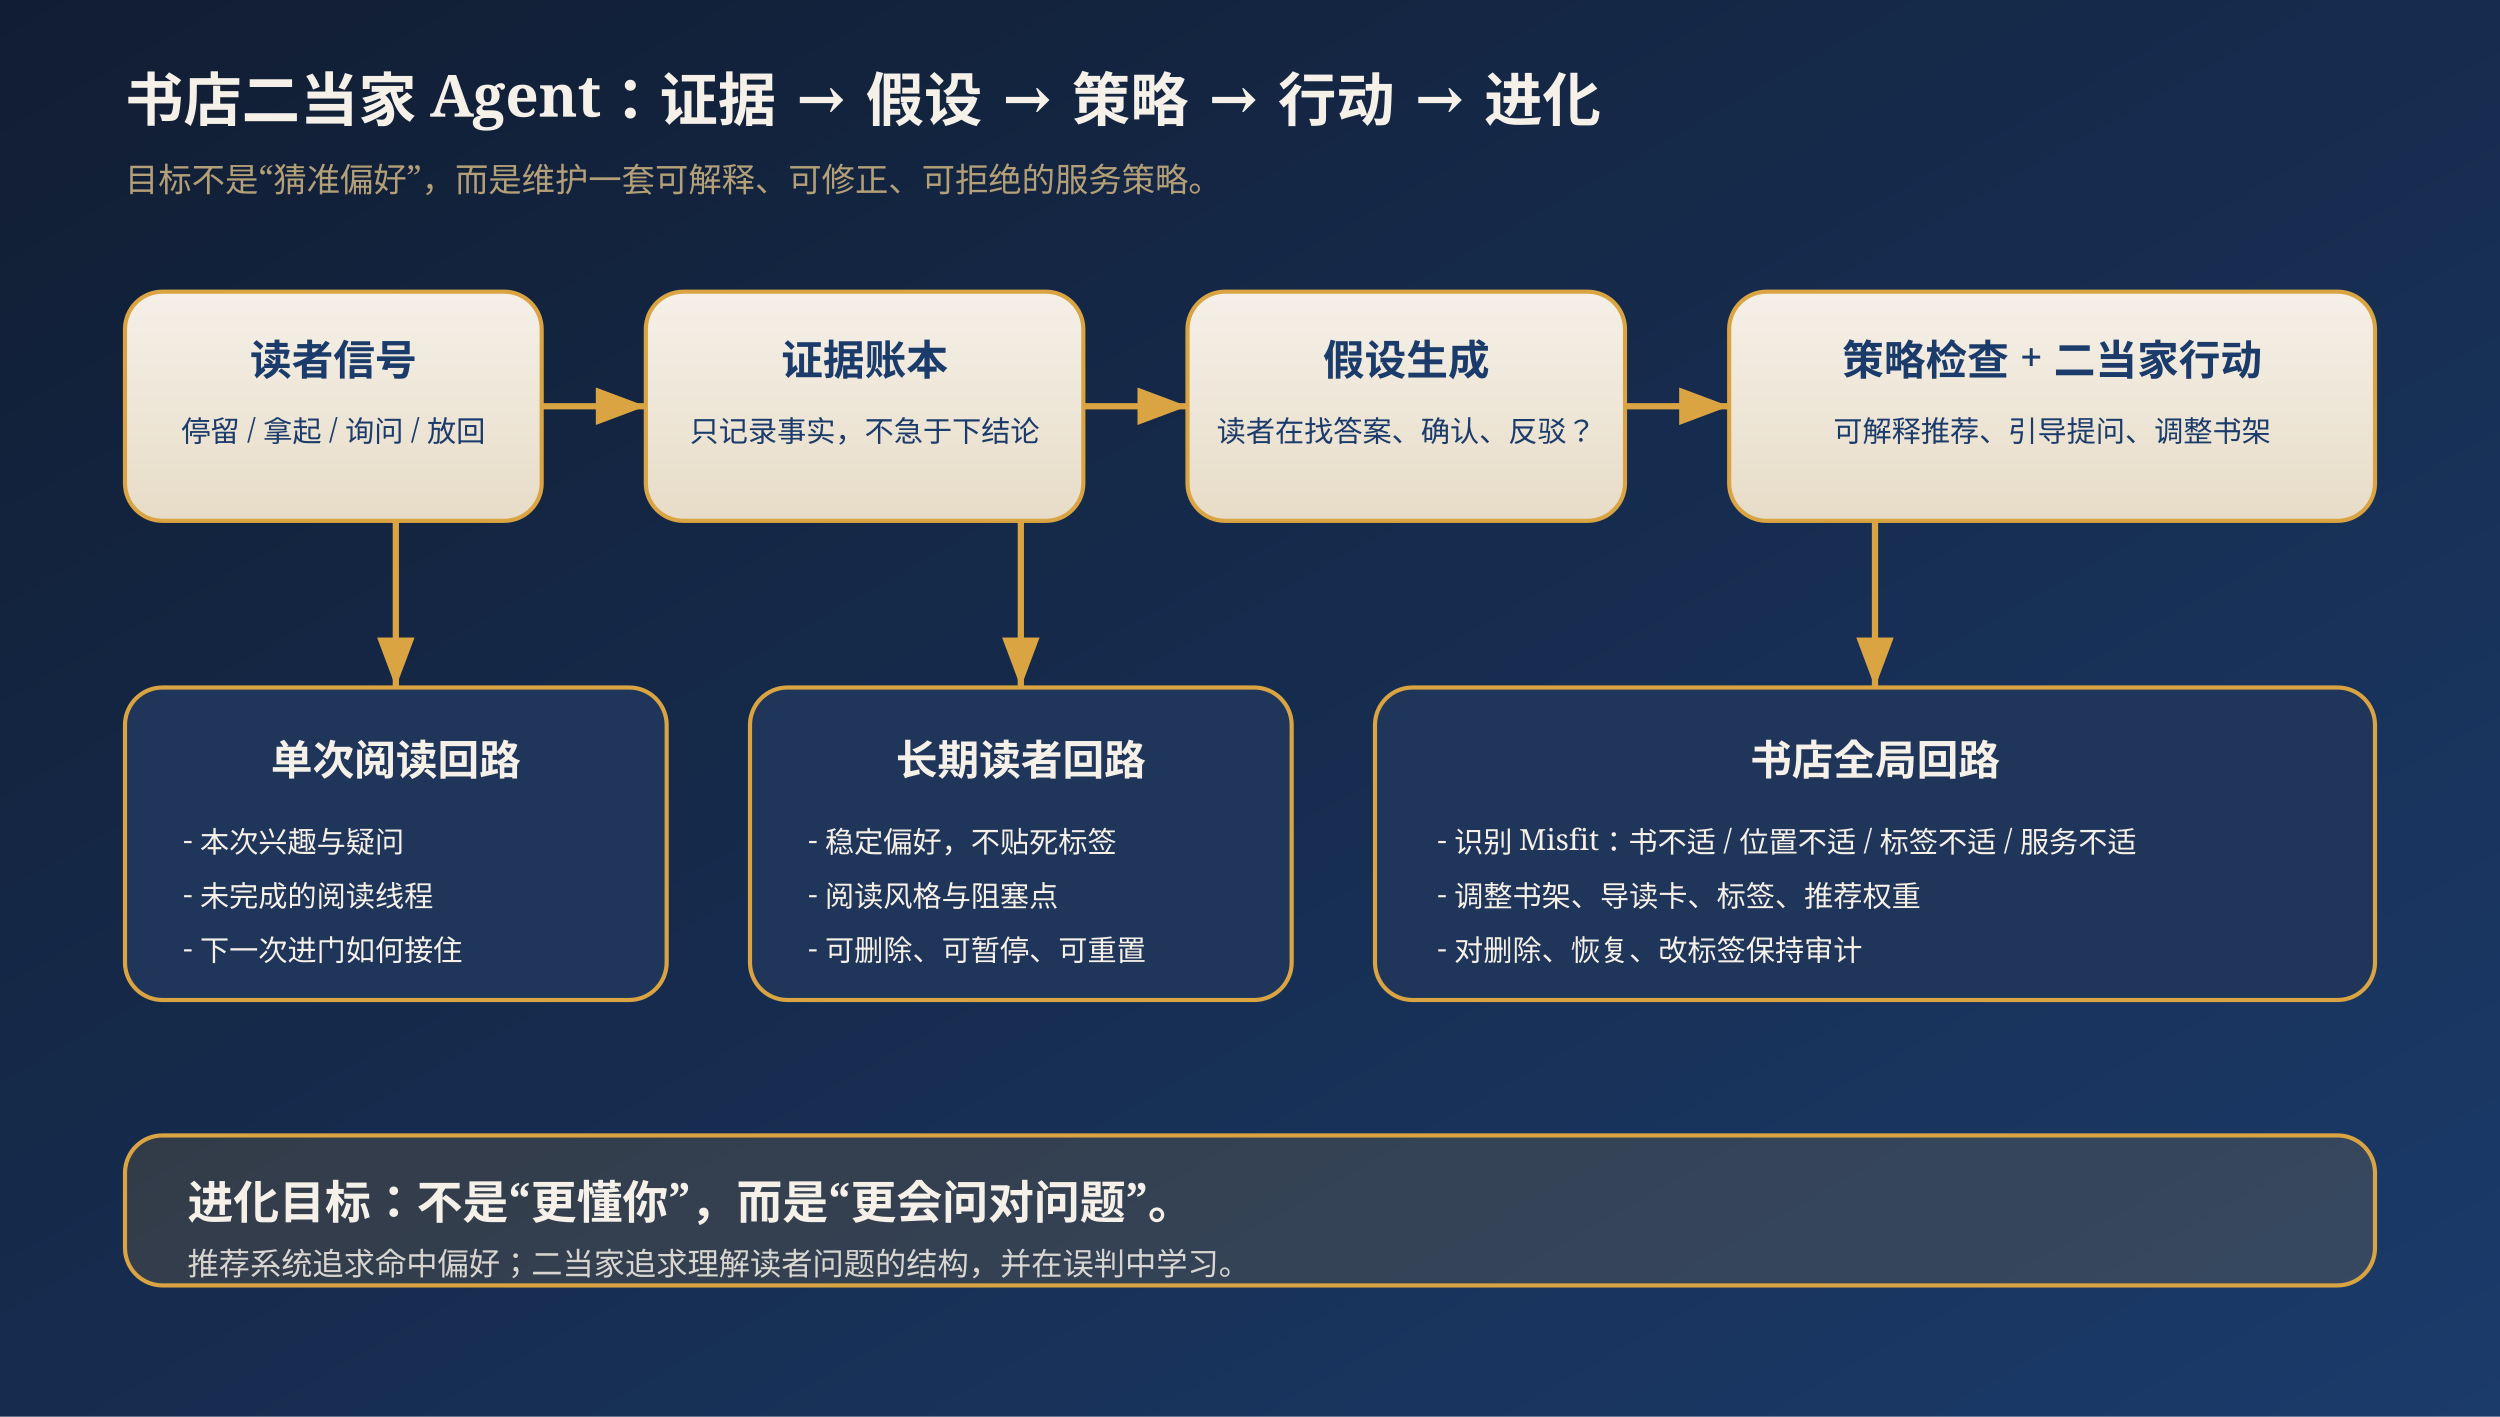
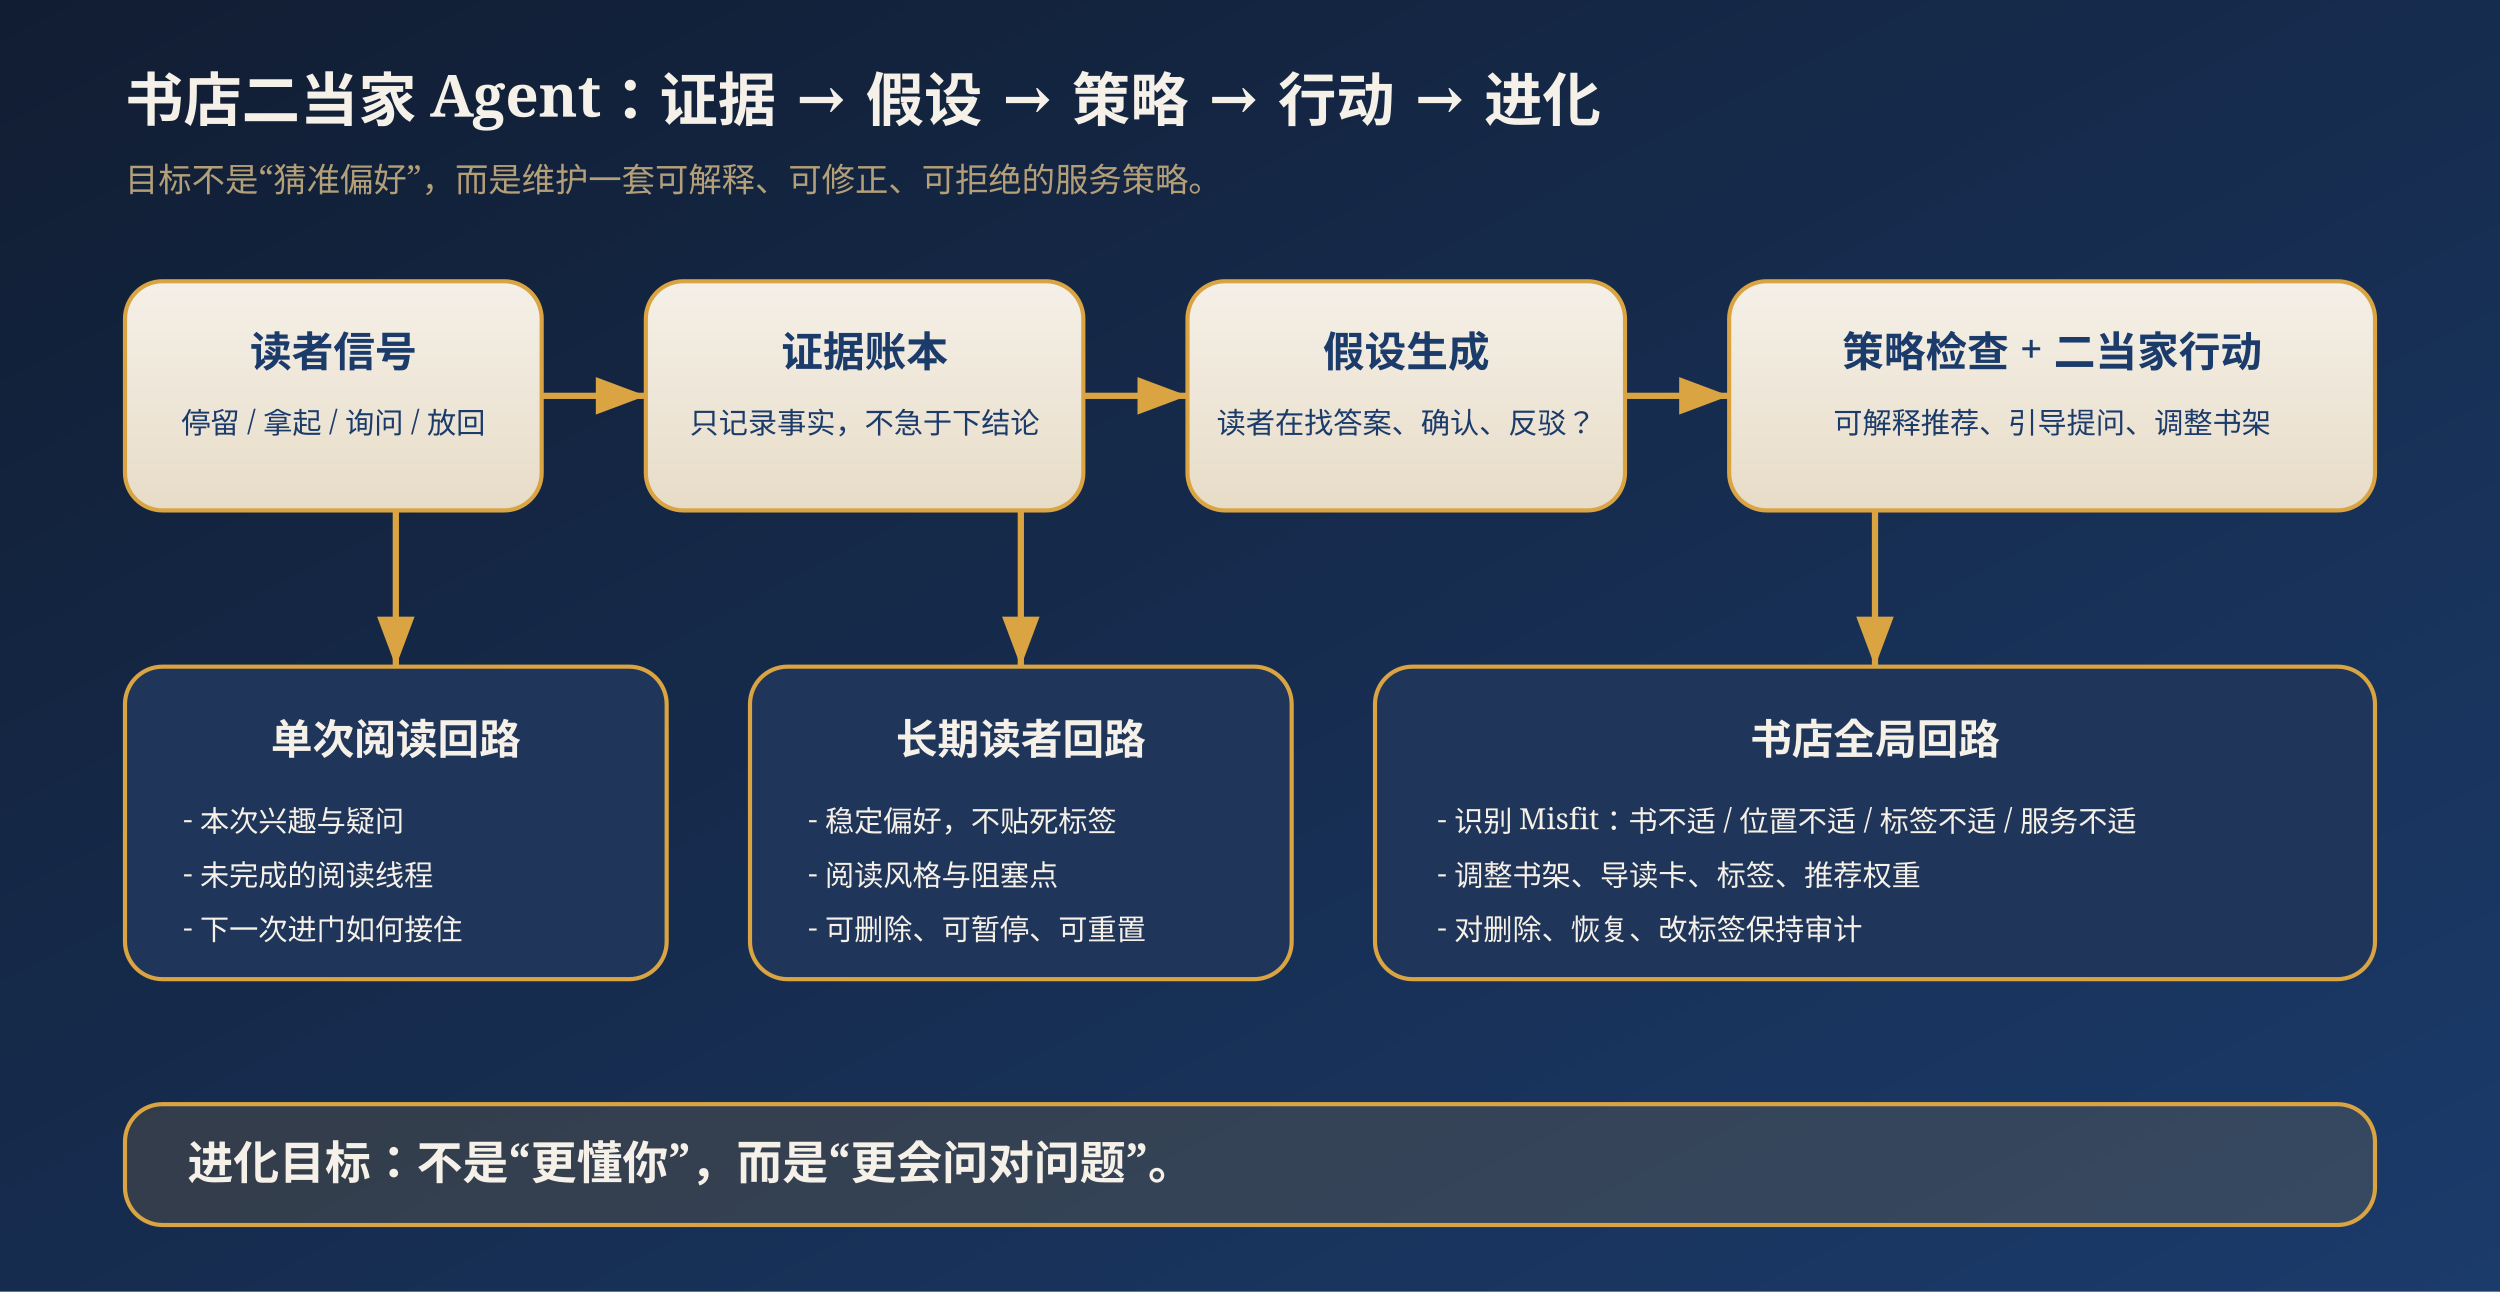
- <svg xmlns="http://www.w3.org/2000/svg" viewBox="0 0 1200 680" font-family="Noto Serif SC, Georgia, serif">
+ <svg xmlns="http://www.w3.org/2000/svg" viewBox="0 0 1200 620" font-family="Noto Serif SC, Georgia, serif">
  <defs>
-     <linearGradient id="bg" x1="0" y1="0" x2="1" y2="1">
+     <linearGradient id="bg1" x1="0" y1="0" x2="1" y2="1">
      <stop offset="0%" stop-color="#111D32" />
      <stop offset="100%" stop-color="#1B3B6B" />
    </linearGradient>
-     <linearGradient id="card" x1="0" y1="0" x2="0" y2="1">
+     <linearGradient id="panel" x1="0" y1="0" x2="0" y2="1">
      <stop offset="0%" stop-color="#F5F0E8" />
      <stop offset="100%" stop-color="#E7DCC7" />
    </linearGradient>
-     <marker id="arrow" markerWidth="10" markerHeight="10" refX="8" refY="3" orient="auto">
+     <marker id="arrow1" markerWidth="10" markerHeight="10" refX="8" refY="3" orient="auto">
      <path d="M0,0 L0,6 L8,3 z" fill="#D9A441" />
    </marker>
  </defs>
-   <rect width="1200" height="680" fill="url(#bg)" />
+   <rect width="1200" height="620" fill="url(#bg1)" />
  <text x="60" y="58" fill="#F5F0E8" font-size="28" font-weight="700">书店二当家 Agent：证据 → 假设 → 策略 → 行动 → 进化</text>
  <text x="60" y="92" fill="#B4A078" font-size="16">目标不是“猜准偏好”，而是维护一套可解释、可修正、可拒绝的服务策略。</text>
-   <rect x="60" y="140" width="200" height="110" rx="18" fill="url(#card)" stroke="#D9A441" stroke-width="2" />
-   <text x="160" y="180" text-anchor="middle" fill="#1B3B6B" font-size="20" font-weight="700">读者信号</text>
-   <text x="160" y="212" text-anchor="middle" fill="#1B3B6B" font-size="14">停留 / 拿起 / 询问 / 放回</text>
-   <rect x="310" y="140" width="210" height="110" rx="18" fill="url(#card)" stroke="#D9A441" stroke-width="2" />
-   <text x="415" y="180" text-anchor="middle" fill="#1B3B6B" font-size="20" font-weight="700">证据账本</text>
-   <text x="415" y="212" text-anchor="middle" fill="#1B3B6B" font-size="14">只记录事实，不急于下结论</text>
-   <rect x="570" y="140" width="210" height="110" rx="18" fill="url(#card)" stroke="#D9A441" stroke-width="2" />
-   <text x="675" y="180" text-anchor="middle" fill="#1B3B6B" font-size="20" font-weight="700">假设生成</text>
-   <text x="675" y="212" text-anchor="middle" fill="#1B3B6B" font-size="14">读者在找答案、确认、反驳？</text>
-   <rect x="830" y="140" width="310" height="110" rx="18" fill="url(#card)" stroke="#D9A441" stroke-width="2" />
-   <text x="985" y="180" text-anchor="middle" fill="#1B3B6B" font-size="20" font-weight="700">策略检查 + 二当家行动</text>
-   <text x="985" y="212" text-anchor="middle" fill="#1B3B6B" font-size="14">可解释推荐、引导提问、调整书架</text>
-   <path d="M260 195 H310" stroke="#D9A441" stroke-width="3" marker-end="url(#arrow)" />
-   <path d="M520 195 H570" stroke="#D9A441" stroke-width="3" marker-end="url(#arrow)" />
-   <path d="M780 195 H830" stroke="#D9A441" stroke-width="3" marker-end="url(#arrow)" />
-   <rect x="60" y="330" width="260" height="150" rx="18" fill="#1F3559" stroke="#D9A441" stroke-width="2" />
-   <text x="190" y="372" text-anchor="middle" fill="#F5F0E8" font-size="20" font-weight="700">单次阅读回路</text>
-   <text x="88" y="408" fill="#F5F0E8" font-size="14">- 本次兴趣与疑问</text>
-   <text x="88" y="434" fill="#F5F0E8" font-size="14">- 未完成的阅读线程</text>
-   <text x="88" y="460" fill="#F5F0E8" font-size="14">- 下一次进门如何接住</text>
-   <rect x="360" y="330" width="260" height="150" rx="18" fill="#1F3559" stroke="#D9A441" stroke-width="2" />
-   <text x="490" y="372" text-anchor="middle" fill="#F5F0E8" font-size="20" font-weight="700">长期读者回路</text>
-   <text x="388" y="408" fill="#F5F0E8" font-size="14">- 稳定偏好，不贴死标签</text>
-   <text x="388" y="434" fill="#F5F0E8" font-size="14">- 阅读风格与阻塞点</text>
-   <text x="388" y="460" fill="#F5F0E8" font-size="14">- 可删除、可暂停、可重置</text>
-   <rect x="660" y="330" width="480" height="150" rx="18" fill="#1F3559" stroke="#D9A441" stroke-width="2" />
-   <text x="900" y="372" text-anchor="middle" fill="#F5F0E8" font-size="20" font-weight="700">书店全局回路</text>
-   <text x="690" y="408" fill="#F5F0E8" font-size="14">- 识别 Misfit：书不适 / 位置不适 / 标签不适 / 服务不适</text>
-   <text x="690" y="434" fill="#F5F0E8" font-size="14">- 调整书架、导读卡、标签、推荐权重</text>
-   <text x="690" y="460" fill="#F5F0E8" font-size="14">- 对删除、恢复、改标签保持审计</text>
-   <path d="M190 250 C190 285 190 300 190 330" stroke="#D9A441" stroke-width="3" marker-end="url(#arrow)" />
-   <path d="M490 250 C490 285 490 300 490 330" stroke="#D9A441" stroke-width="3" marker-end="url(#arrow)" />
-   <path d="M900 250 C900 285 900 300 900 330" stroke="#D9A441" stroke-width="3" marker-end="url(#arrow)" />
-   <rect x="60" y="545" width="1080" height="72" rx="18" fill="#D9A441" fill-opacity="0.15" stroke="#D9A441" stroke-width="2" />
-   <text x="90" y="585" fill="#F5F0E8" font-size="22" font-weight="700">进化目标：不是“更懂你”，而是“更会问对问题”。</text>
-   <text x="90" y="612" fill="#F5F0E8" font-size="15" opacity="0.85">推荐系统追求命中偏好；二当家追求理解读者问题的结构，并在误判中学习。</text>
+   <rect x="60" y="135" width="200" height="110" rx="18" fill="url(#panel)" stroke="#D9A441" stroke-width="2" />
+   <text x="160" y="176" text-anchor="middle" fill="#1B3B6B" font-size="20" font-weight="700">读者信号</text>
+   <text x="160" y="208" text-anchor="middle" fill="#1B3B6B" font-size="14">停留 / 拿起 / 询问 / 放回</text>
+   <rect x="310" y="135" width="210" height="110" rx="18" fill="url(#panel)" stroke="#D9A441" stroke-width="2" />
+   <text x="415" y="176" text-anchor="middle" fill="#1B3B6B" font-size="20" font-weight="700">证据账本</text>
+   <text x="415" y="208" text-anchor="middle" fill="#1B3B6B" font-size="14">只记录事实，不急于下结论</text>
+   <rect x="570" y="135" width="210" height="110" rx="18" fill="url(#panel)" stroke="#D9A441" stroke-width="2" />
+   <text x="675" y="176" text-anchor="middle" fill="#1B3B6B" font-size="20" font-weight="700">假设生成</text>
+   <text x="675" y="208" text-anchor="middle" fill="#1B3B6B" font-size="14">读者在找答案、确认、反驳？</text>
+   <rect x="830" y="135" width="310" height="110" rx="18" fill="url(#panel)" stroke="#D9A441" stroke-width="2" />
+   <text x="985" y="176" text-anchor="middle" fill="#1B3B6B" font-size="20" font-weight="700">策略检查 + 二当家行动</text>
+   <text x="985" y="208" text-anchor="middle" fill="#1B3B6B" font-size="14">可解释推荐、引导提问、调整书架</text>
+   <path d="M260 190 H310" stroke="#D9A441" stroke-width="3" marker-end="url(#arrow1)" />
+   <path d="M520 190 H570" stroke="#D9A441" stroke-width="3" marker-end="url(#arrow1)" />
+   <path d="M780 190 H830" stroke="#D9A441" stroke-width="3" marker-end="url(#arrow1)" />
+   <rect x="60" y="320" width="260" height="150" rx="18" fill="#1F3559" stroke="#D9A441" stroke-width="2" />
+   <text x="190" y="362" text-anchor="middle" fill="#F5F0E8" font-size="20" font-weight="700">单次阅读回路</text>
+   <text x="88" y="398" fill="#F5F0E8" font-size="14">- 本次兴趣与疑问</text>
+   <text x="88" y="424" fill="#F5F0E8" font-size="14">- 未完成的阅读线程</text>
+   <text x="88" y="450" fill="#F5F0E8" font-size="14">- 下一次进门如何接住</text>
+   <rect x="360" y="320" width="260" height="150" rx="18" fill="#1F3559" stroke="#D9A441" stroke-width="2" />
+   <text x="490" y="362" text-anchor="middle" fill="#F5F0E8" font-size="20" font-weight="700">长期读者回路</text>
+   <text x="388" y="398" fill="#F5F0E8" font-size="14">- 稳定偏好，不贴死标签</text>
+   <text x="388" y="424" fill="#F5F0E8" font-size="14">- 阅读风格与阻塞点</text>
+   <text x="388" y="450" fill="#F5F0E8" font-size="14">- 可删除、可暂停、可重置</text>
+   <rect x="660" y="320" width="480" height="150" rx="18" fill="#1F3559" stroke="#D9A441" stroke-width="2" />
+   <text x="900" y="362" text-anchor="middle" fill="#F5F0E8" font-size="20" font-weight="700">书店全局回路</text>
+   <text x="690" y="398" fill="#F5F0E8" font-size="14">- 识别 Misfit：书不适 / 位置不适 / 标签不适 / 服务不适</text>
+   <text x="690" y="424" fill="#F5F0E8" font-size="14">- 调整书架、导读卡、标签、推荐权重</text>
+   <text x="690" y="450" fill="#F5F0E8" font-size="14">- 对删除、恢复、改标签保持审计</text>
+   <path d="M190 245 C190 285 190 300 190 320" stroke="#D9A441" stroke-width="3" marker-end="url(#arrow1)" />
+   <path d="M490 245 C490 285 490 300 490 320" stroke="#D9A441" stroke-width="3" marker-end="url(#arrow1)" />
+   <path d="M900 245 C900 285 900 300 900 320" stroke="#D9A441" stroke-width="3" marker-end="url(#arrow1)" />
+   <rect x="60" y="530" width="1080" height="58" rx="18" fill="#D9A441" fill-opacity="0.15" stroke="#D9A441" stroke-width="2" />
+   <text x="90" y="566" fill="#F5F0E8" font-size="22" font-weight="700">进化目标：不是“更懂你”，而是“更会问对问题”。</text>
</svg>
